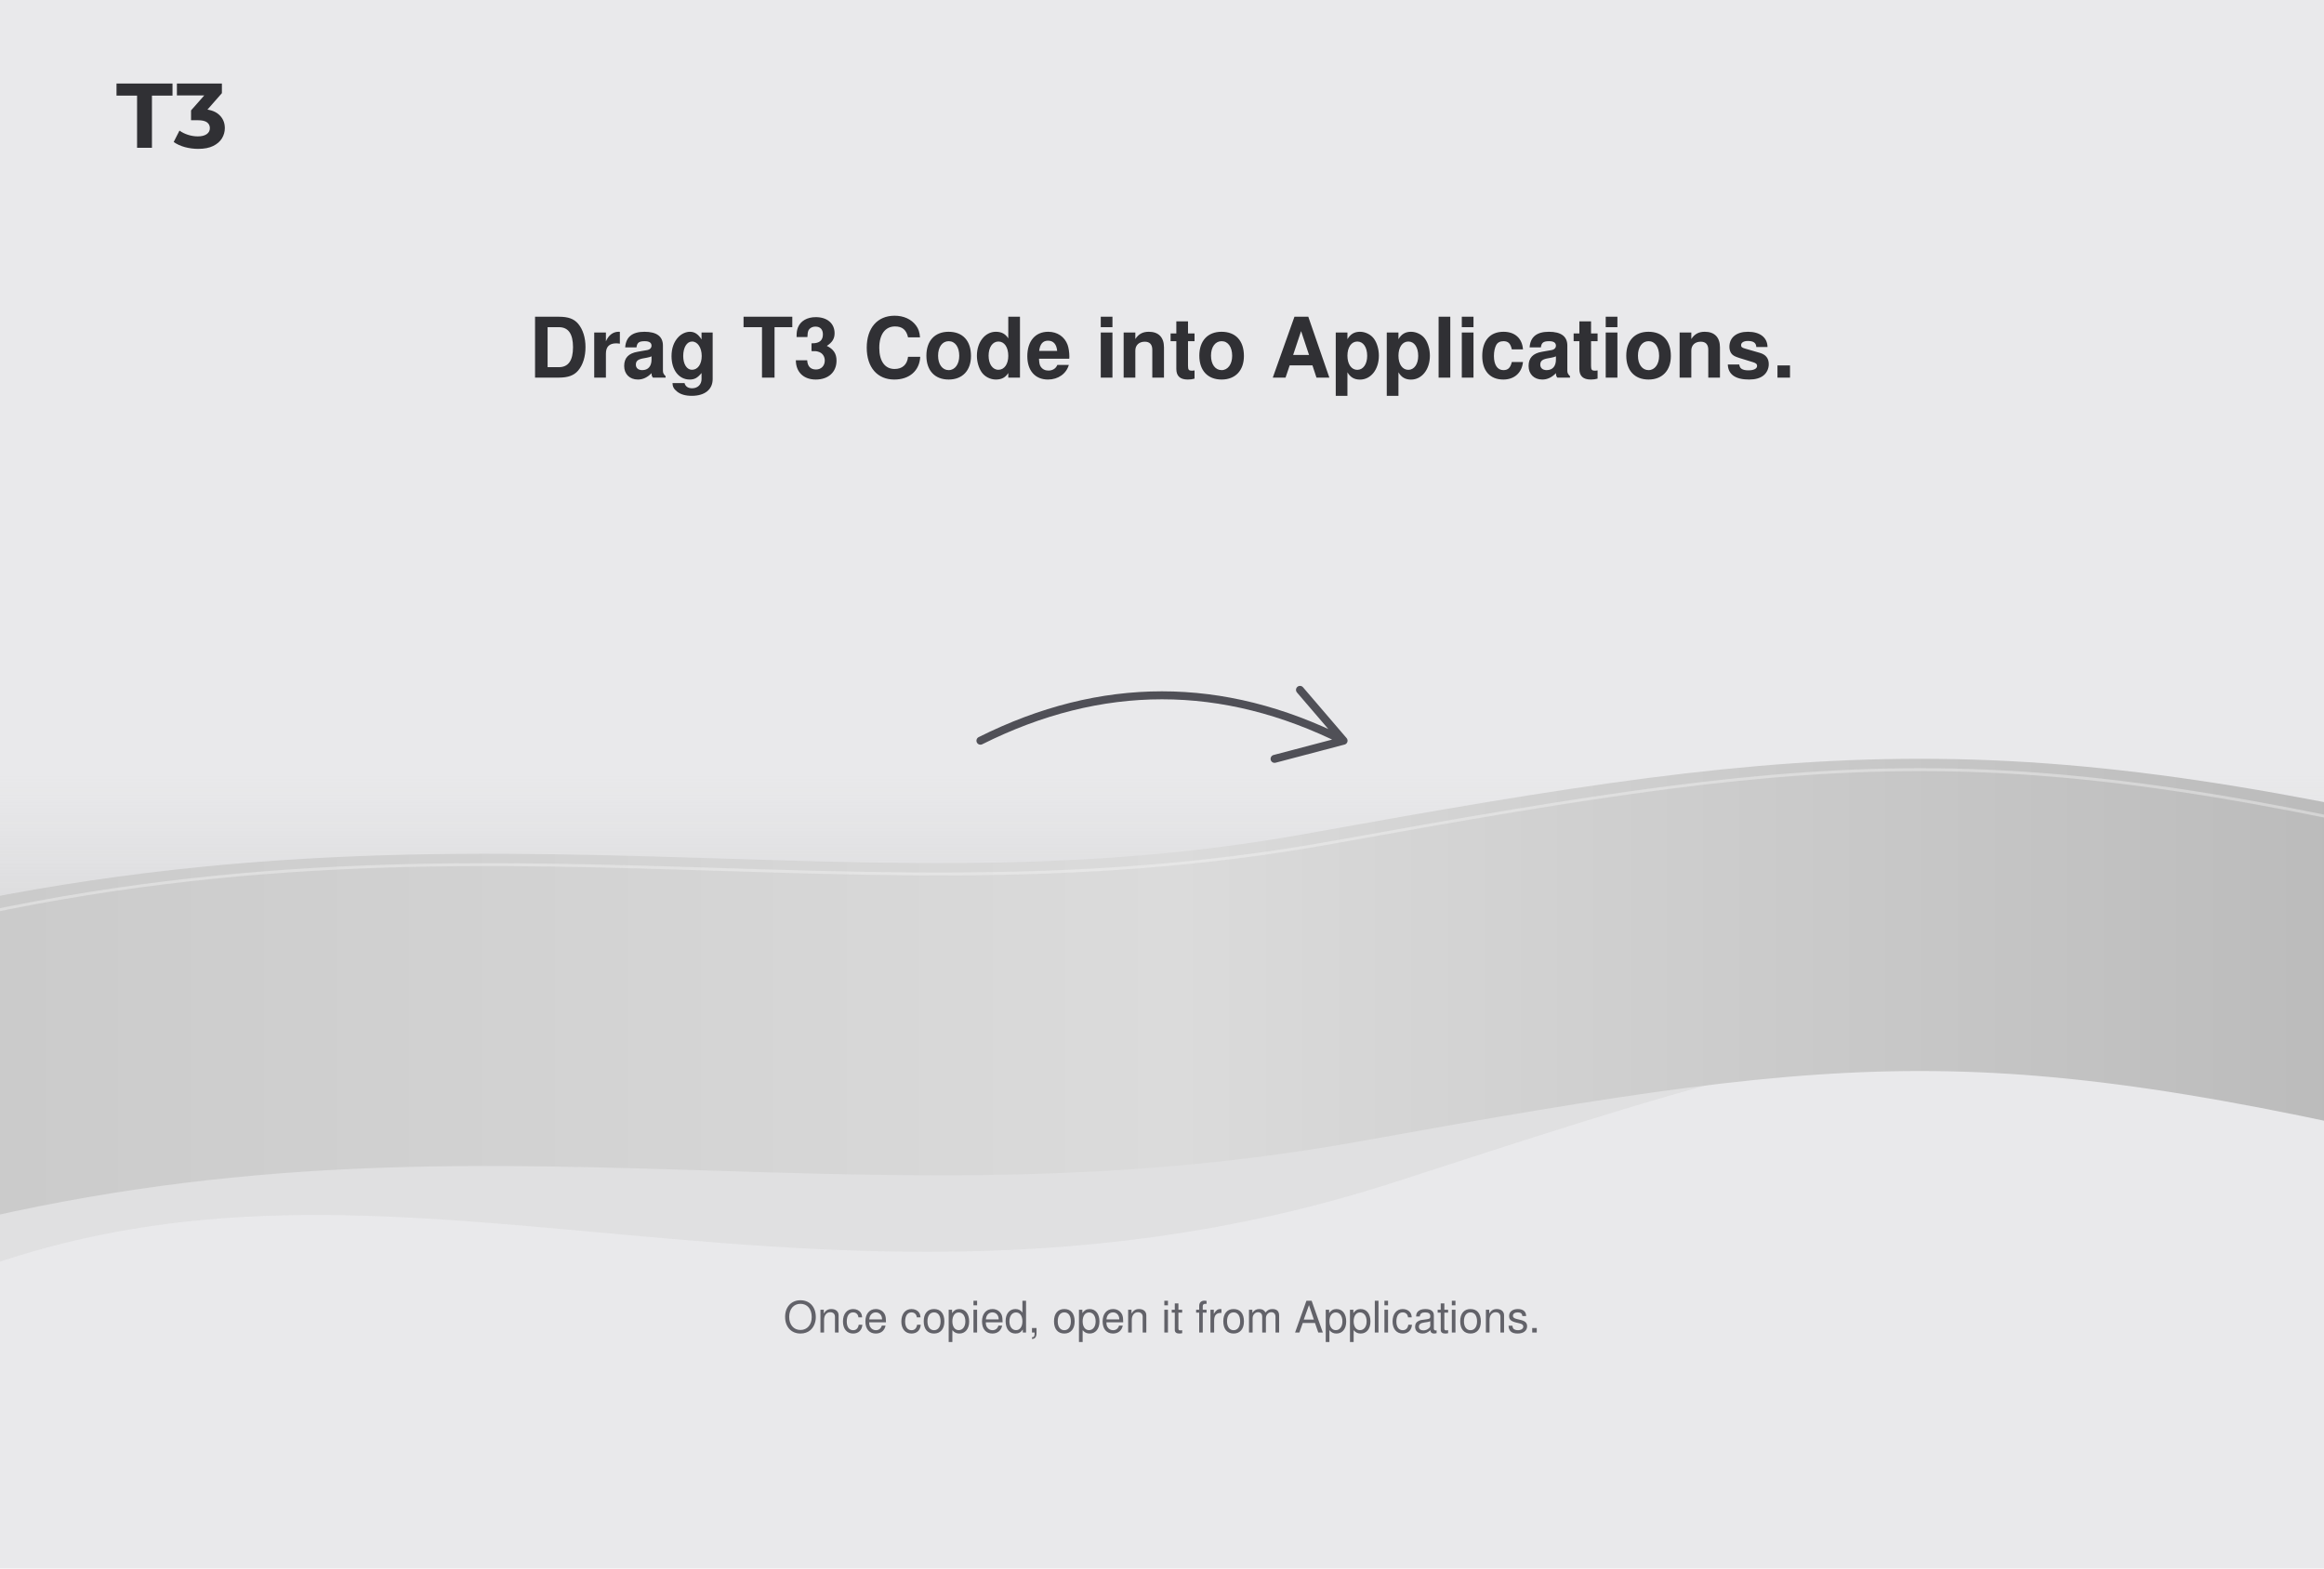
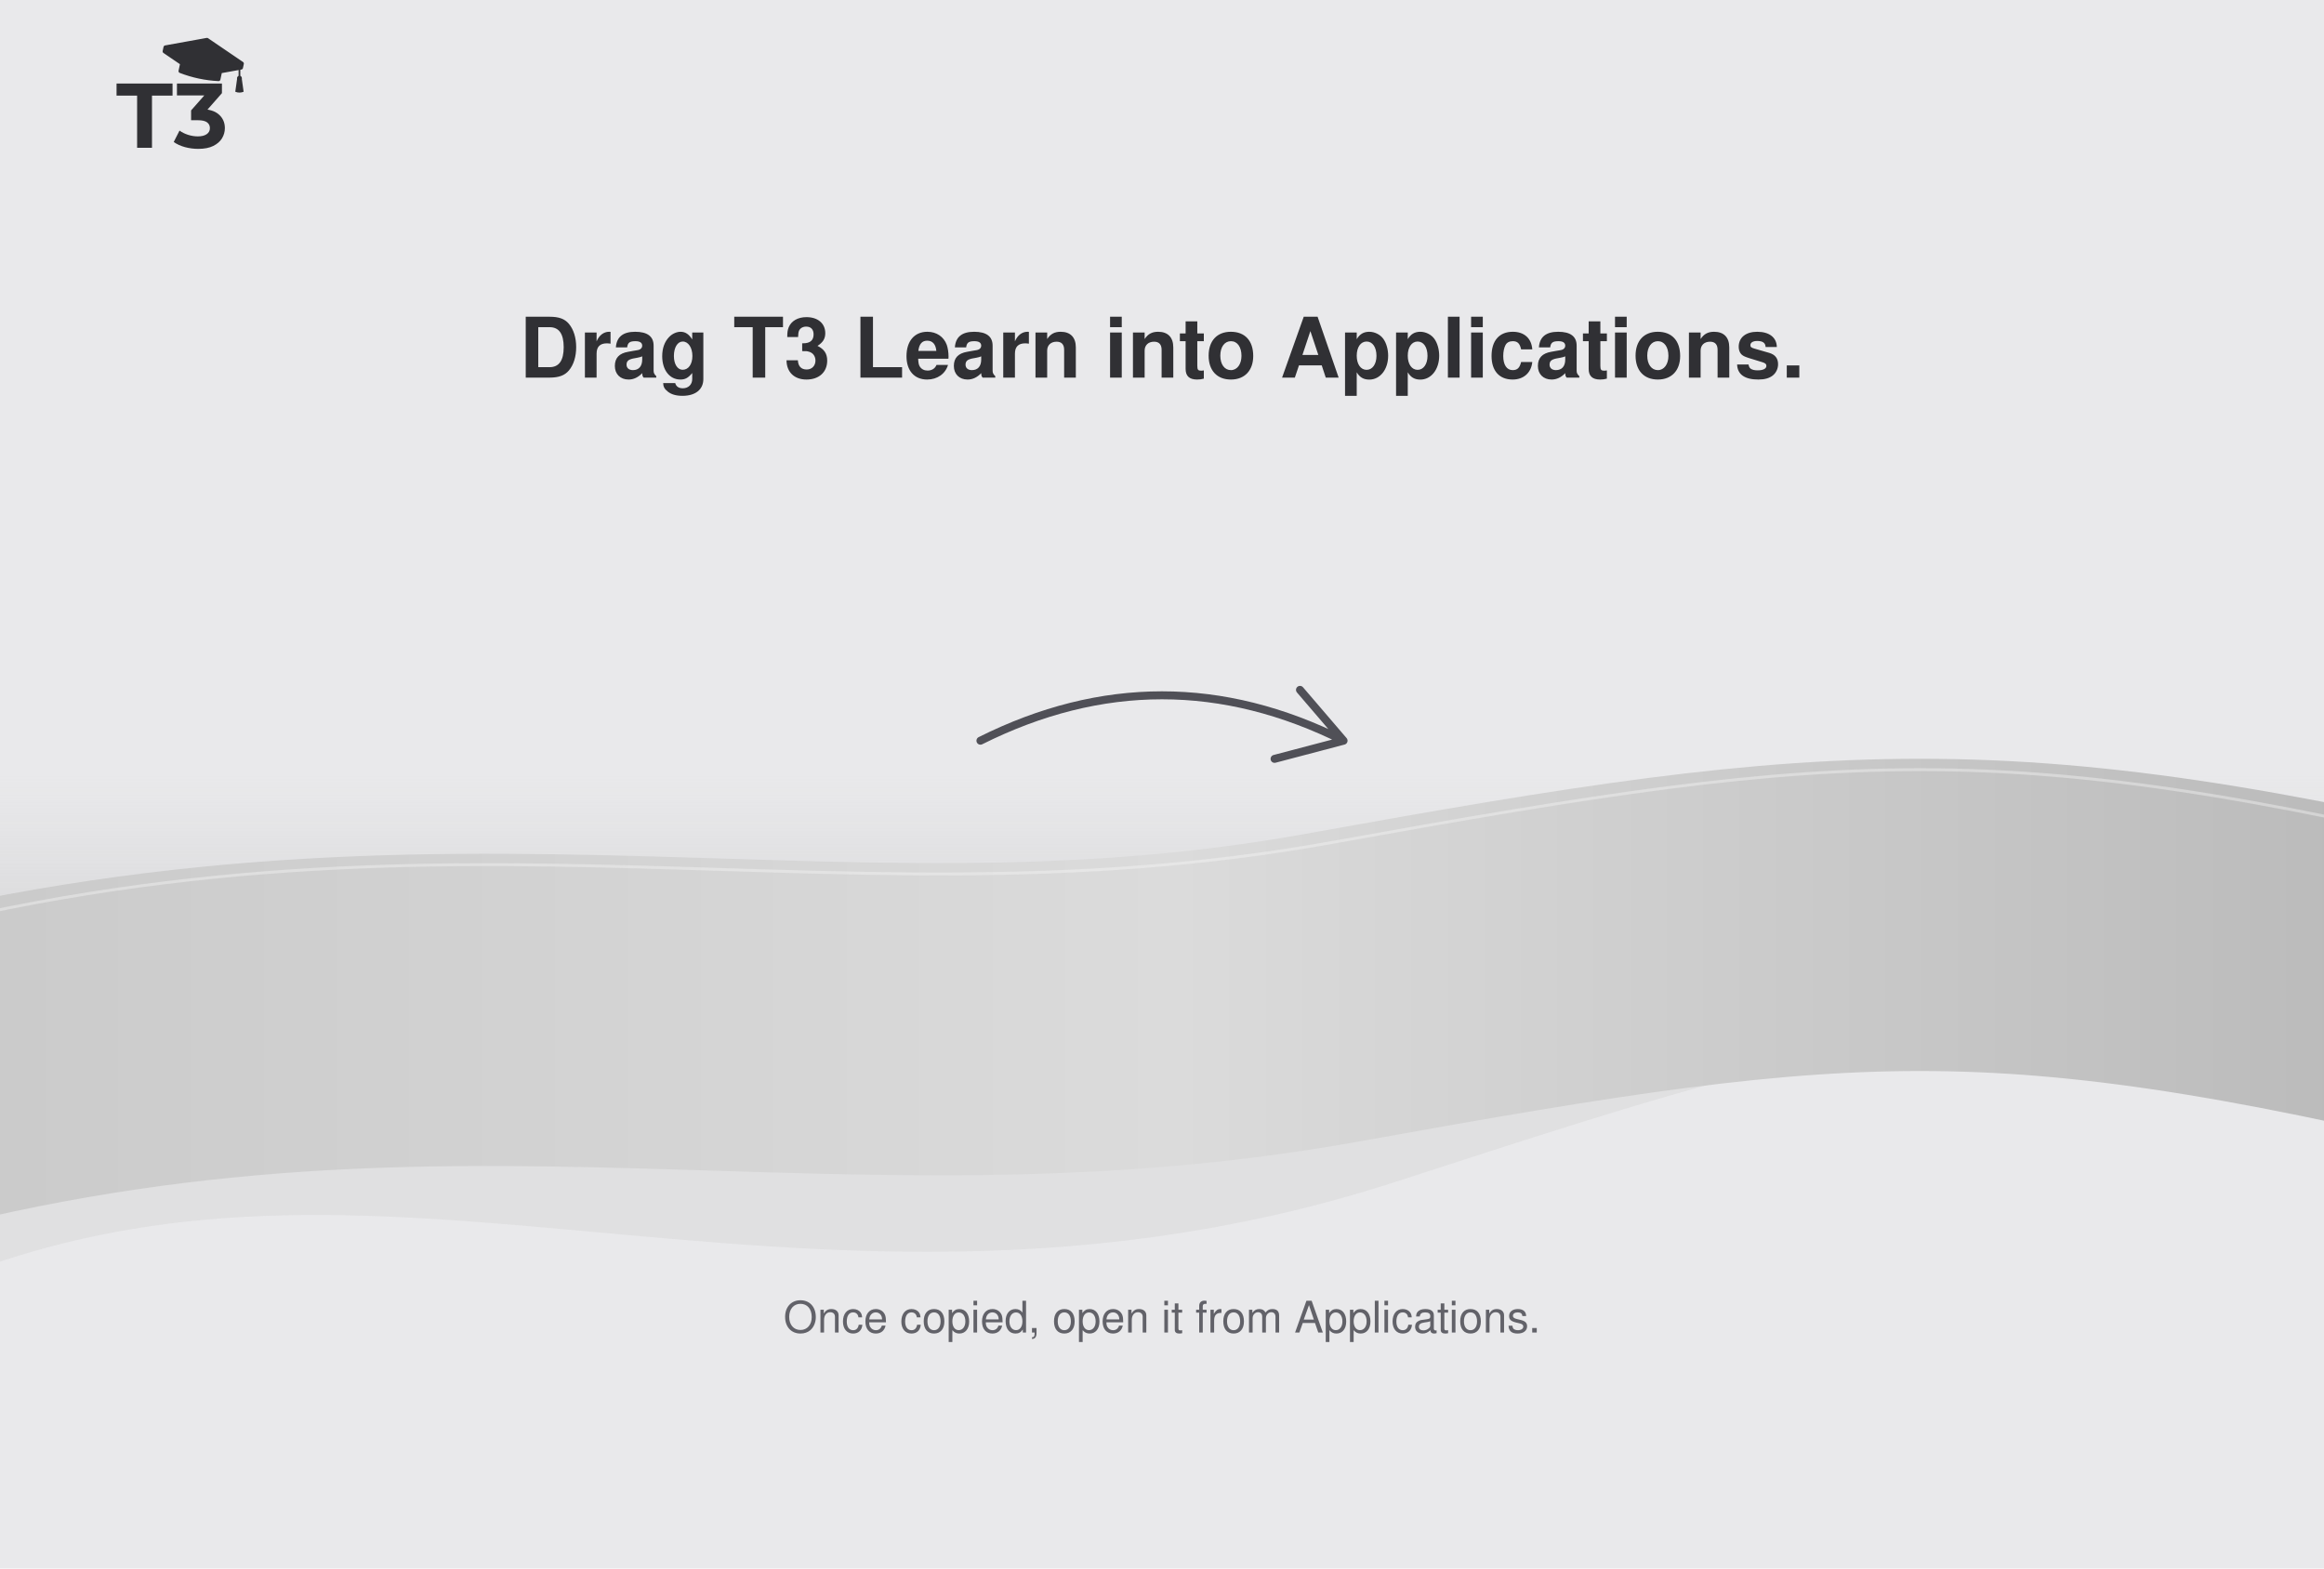
<svg xmlns="http://www.w3.org/2000/svg" width="1280" height="864" viewBox="0 0 640 432">
  <defs>
    <linearGradient id="veil" x1="0" y1="0" x2="0" y2="1">
      <stop stop-color="#B7B7B7" stop-opacity="0" />
      <stop offset=".55" stop-color="#A5A5A5" stop-opacity=".24" />
      <stop offset="1" stop-color="#D1D1D1" stop-opacity=".4" />
    </linearGradient>
    <linearGradient id="silk" x1="0" y1="0" x2="1" y2="0">
      <stop stop-color="#C8C8C8" />
      <stop offset=".5" stop-color="#DBDBDB" />
      <stop offset="1" stop-color="#B5B5B5" />
    </linearGradient>
  </defs>
  <rect width="640" height="432" fill="#E9E9EB" />
  <path d="M-60 293C95 220 214 304 362 256S559 191 707 257" stroke="url(#veil)" stroke-width="146" fill="none" opacity="1" stroke-linecap="round" stroke-linejoin="round" />
  <path d="M-60 306C113 252 223 298 367 272S553 242 707 280" stroke="url(#silk)" stroke-width="86" fill="none" opacity="1" stroke-linecap="round" stroke-linejoin="round" />
  <path d="M-60 266C113 212 223 258 367 232S553 202 707 240" stroke="#F5F5F5" stroke-width="0.8" fill="none" opacity="0.42" stroke-linecap="round" stroke-linejoin="round" />
-   <svg x="32" y="23" width="30" height="18" viewBox="15.531 37 94.394 56.96" fill="#303034">
+   <svg x="32" y="23" width="35.27" height="18" viewBox="15.531 37 111 56.96" overflow="visible" fill="#303034">
    <path d="M33.451 93V47.56H15.531V37H64.331V47.56H46.411V93H33.451ZM86.725 93.96C82.832 93.96 78.965 93.453 75.125 92.44C71.285 91.373 68.032 89.88 65.365 87.96L70.405 78.04C72.539 79.587 75.019 80.813 77.845 81.72C80.672 82.627 83.525 83.08 86.405 83.08C89.659 83.08 92.219 82.44 94.085 81.16C95.952 79.88 96.885 78.12 96.885 75.88C96.885 73.747 96.059 72.067 94.405 70.84C92.752 69.613 90.085 69 86.405 69H80.485V60.44L96.085 42.76L97.525 47.4H68.165V37H107.365V45.4L91.845 63.08L85.285 59.32H89.045C95.925 59.32 101.125 60.867 104.645 63.96C108.165 67.053 109.925 71.027 109.925 75.88C109.925 79.027 109.099 81.987 107.445 84.76C105.792 87.48 103.259 89.693 99.845 91.4C96.432 93.107 92.059 93.96 86.725 93.96Z" />
+     <g fill="#303034" stroke="#303034" transform="scale(0.151515) translate(-84.18 -173.43)">
+       <path d="M-112 0V-96H112V0Q0 18-112 0ZM-225-116 0-24 225-116V-92L0 0-225-92ZM-225-116 0-208 225-116 0-24Z" stroke-width="22" stroke-linejoin="round" transform="translate(663.66 369.63) rotate(12)" />
+       <path d="M893.54 302.97V392.97" stroke-width="10" stroke-linecap="round" />
+       <path d="M880.54 386.97H906.54L917.54 464.97Q893.54 474.97 869.54 464.97Z" stroke="none" />
+       <circle cx="893.54" cy="386.97" r="14" stroke="none" />
+     </g>
  </svg>
-   <text x="320" y="104" fill="#303034" font-family="Helvetica" font-size="23" font-weight="700" text-anchor="middle">Drag T3 Code into Applications.</text>
+   <text x="320" y="104" fill="#303034" font-family="Helvetica" font-size="23" font-weight="700" text-anchor="middle">Drag T3 Learn into Applications.</text>
  <path d="M270 204Q320 179 370 204M358 190L370 204L351 209" stroke="#505057" stroke-width="2.2" fill="none" opacity="1" stroke-linecap="round" stroke-linejoin="round" />
  <text x="320" y="367" fill="#626269" font-family="Helvetica" font-size="12" font-weight="400" text-anchor="middle">Once copied, open it from Applications.</text>
</svg>
